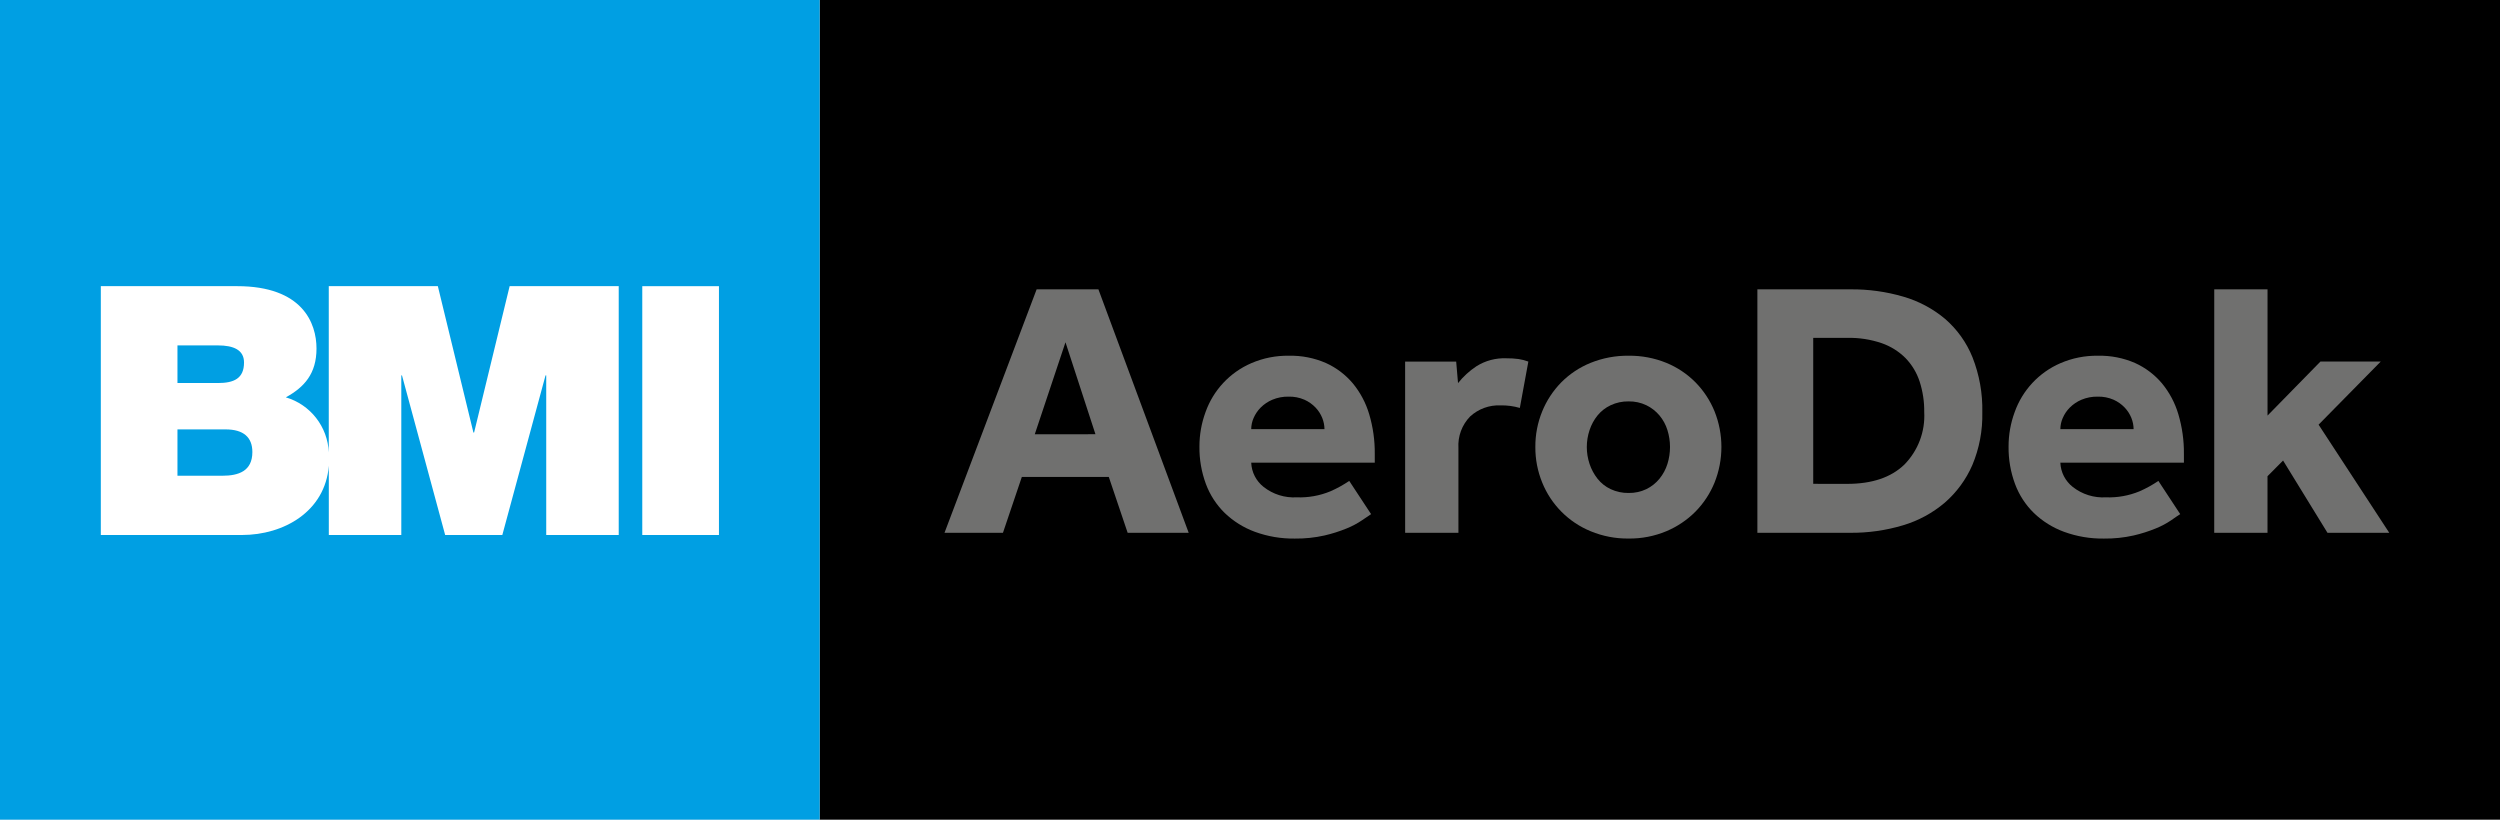
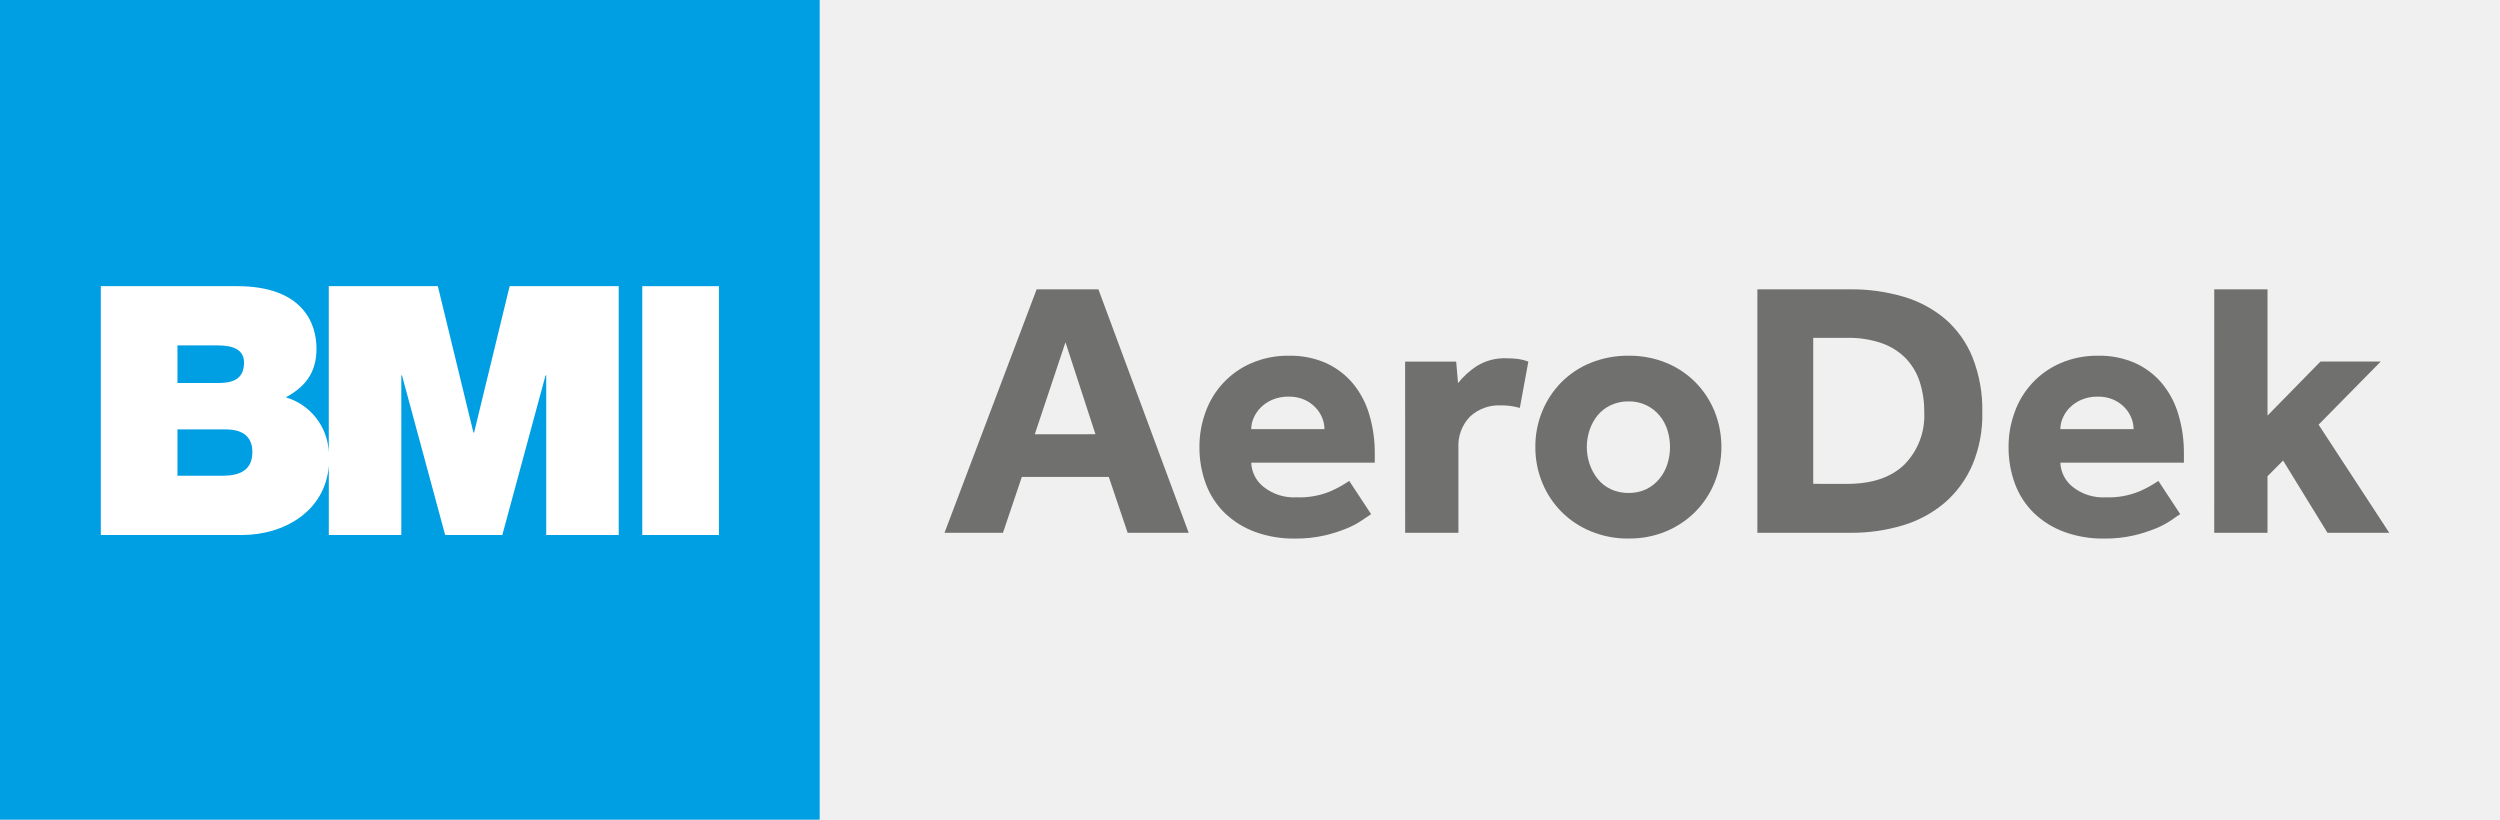
<svg xmlns="http://www.w3.org/2000/svg" viewBox="0 0 305 100">
-   <rect id="whiteBox" x="100" width="205" height="100" />
  <g id="AeroDek" fill="#70706f">
    <path d="M126.469,35.3h7.537L145.02,65h-7.447l-2.3-6.812h-10.61L122.361,65H115.23Zm7.176,17.676-3.656-11.218-3.746,11.221Z" />
    <path d="M167.273,62.724q-.361.224-1.084.735a10.055,10.055,0,0,1-1.872,1,17.412,17.412,0,0,1-2.731.869,15.61,15.61,0,0,1-3.612.378,13.635,13.635,0,0,1-4.874-.824,10.6,10.6,0,0,1-3.679-2.293,9.666,9.666,0,0,1-2.3-3.54,12.69,12.69,0,0,1-.79-4.564,12.135,12.135,0,0,1,.744-4.208,10.232,10.232,0,0,1,5.575-5.966,11.121,11.121,0,0,1,4.6-.912,10.728,10.728,0,0,1,4.514.889,9.3,9.3,0,0,1,3.272,2.472,10.658,10.658,0,0,1,2.009,3.785,16.387,16.387,0,0,1,.677,4.831v1.069H152.648a3.961,3.961,0,0,0,1.513,2.96,5.97,5.97,0,0,0,4.039,1.27,9.808,9.808,0,0,0,4.107-.735,14.215,14.215,0,0,0,2.3-1.269Zm-5.687-10.372a3.7,3.7,0,0,0-.271-1.358,3.982,3.982,0,0,0-.813-1.268,4.316,4.316,0,0,0-1.354-.958,4.573,4.573,0,0,0-1.941-.379,4.9,4.9,0,0,0-1.986.379,4.486,4.486,0,0,0-1.422.958,4.136,4.136,0,0,0-.858,1.268,3.47,3.47,0,0,0-.293,1.358Z" />
    <path d="M171.425,44.112h6.229l.225,2.628a9.656,9.656,0,0,1,2.234-2.049,6.356,6.356,0,0,1,3.679-.979,10.292,10.292,0,0,1,1.467.089,5.831,5.831,0,0,1,1.2.311l-1.039,5.656a7.856,7.856,0,0,0-2.346-.312,5.168,5.168,0,0,0-3.724,1.358,5.075,5.075,0,0,0-1.422,3.851V65h-6.5Z" />
    <path d="M187.313,54.532a11.278,11.278,0,0,1,.835-4.342,10.957,10.957,0,0,1,2.325-3.541,10.717,10.717,0,0,1,3.588-2.383,12,12,0,0,1,4.628-.868,11.84,11.84,0,0,1,4.6.868,10.759,10.759,0,0,1,3.564,2.383,10.918,10.918,0,0,1,2.324,3.539,11.7,11.7,0,0,1,0,8.683,10.923,10.923,0,0,1-2.324,3.54,11.042,11.042,0,0,1-3.564,2.4,11.577,11.577,0,0,1-4.6.891,11.736,11.736,0,0,1-4.628-.891,10.783,10.783,0,0,1-5.913-5.944A11.264,11.264,0,0,1,187.313,54.532Zm11.375,5.61a4.829,4.829,0,0,0,2.167-.468,4.752,4.752,0,0,0,1.6-1.268,5.4,5.4,0,0,0,.97-1.8,6.927,6.927,0,0,0,0-4.14,5.152,5.152,0,0,0-.97-1.782,4.894,4.894,0,0,0-1.6-1.246,4.829,4.829,0,0,0-2.167-.468,4.969,4.969,0,0,0-2.189.468,4.582,4.582,0,0,0-1.6,1.246,5.672,5.672,0,0,0-.97,1.782,6.5,6.5,0,0,0,0,4.14,5.964,5.964,0,0,0,.97,1.8,4.464,4.464,0,0,0,1.6,1.268A4.983,4.983,0,0,0,198.688,60.142Z" />
    <path d="M214.4,35.3h11.37a22.218,22.218,0,0,1,6.432.89,13.976,13.976,0,0,1,5.1,2.716,12.253,12.253,0,0,1,3.34,4.676,17.288,17.288,0,0,1,1.2,6.723,15.7,15.7,0,0,1-1.218,6.436,12.859,12.859,0,0,1-3.364,4.587,14.038,14.038,0,0,1-5.1,2.76,21.715,21.715,0,0,1-6.432.913H214.4Zm10.968,23.732q4.513,0,6.951-2.338a8.487,8.487,0,0,0,2.437-6.436,11.579,11.579,0,0,0-.563-3.717,7.423,7.423,0,0,0-1.716-2.85,7.693,7.693,0,0,0-2.911-1.825,12.225,12.225,0,0,0-4.2-.647h-4.153V59.027Z" />
    <path d="M265.987,62.724q-.362.224-1.083.735a10.063,10.063,0,0,1-1.873,1,17.413,17.413,0,0,1-2.731.869,15.608,15.608,0,0,1-3.611.378,13.636,13.636,0,0,1-4.875-.824,10.6,10.6,0,0,1-3.679-2.293,9.666,9.666,0,0,1-2.3-3.54,12.711,12.711,0,0,1-.79-4.564,12.113,12.113,0,0,1,.745-4.208,10.232,10.232,0,0,1,5.575-5.966,11.12,11.12,0,0,1,4.6-.912,10.745,10.745,0,0,1,4.515.889,9.319,9.319,0,0,1,3.272,2.472,10.682,10.682,0,0,1,2.009,3.785,16.386,16.386,0,0,1,.676,4.831v1.069H251.363a3.957,3.957,0,0,0,1.512,2.96,5.971,5.971,0,0,0,4.04,1.27,9.808,9.808,0,0,0,4.107-.735,14.2,14.2,0,0,0,2.3-1.269ZM260.3,52.352a3.7,3.7,0,0,0-.271-1.358,3.965,3.965,0,0,0-.813-1.268,4.316,4.316,0,0,0-1.354-.958,4.573,4.573,0,0,0-1.941-.379,4.9,4.9,0,0,0-1.985.379,4.475,4.475,0,0,0-1.422.958,4.1,4.1,0,0,0-.858,1.268,3.434,3.434,0,0,0-.293,1.358Z" />
    <path d="M270.139,35.3h6.5V50.7l6.455-6.591h7.356l-7.582,7.7L291.489,65h-7.538l-5.416-8.816-1.9,1.915V65h-6.5Z" />
  </g>
  <g id="BMI">
    <rect width="100" height="100" fill="#009fe3" />
    <g fill="white">
      <path d="M62.176,34.911,57.84,52.77h-.084L53.417,34.911H40.11v20.28a7.315,7.315,0,0,0-5.239-6.716c2.255-1.235,3.742-2.891,3.742-5.953,0-3.1-1.7-7.611-9.693-7.611H12.3V65.27H29.515c5.121,0,10.16-2.878,10.6-8.443V65.27h8.844V45.8h.084L54.31,65.27h6.973L66.555,45.8h.085V65.27h8.844V34.911ZM21.65,42.139h4.933c1.913,0,3.188.554,3.188,2.084,0,1.956-1.233,2.507-3.188,2.507H21.65Zm5.485,15.9H21.65V52.386h5.867c2.211,0,3.272.978,3.272,2.763,0,2.339-1.7,2.891-3.655,2.891" />
      <rect x="78.358" y="34.914" width="9.354" height="30.356" />
    </g>
  </g>
</svg>
